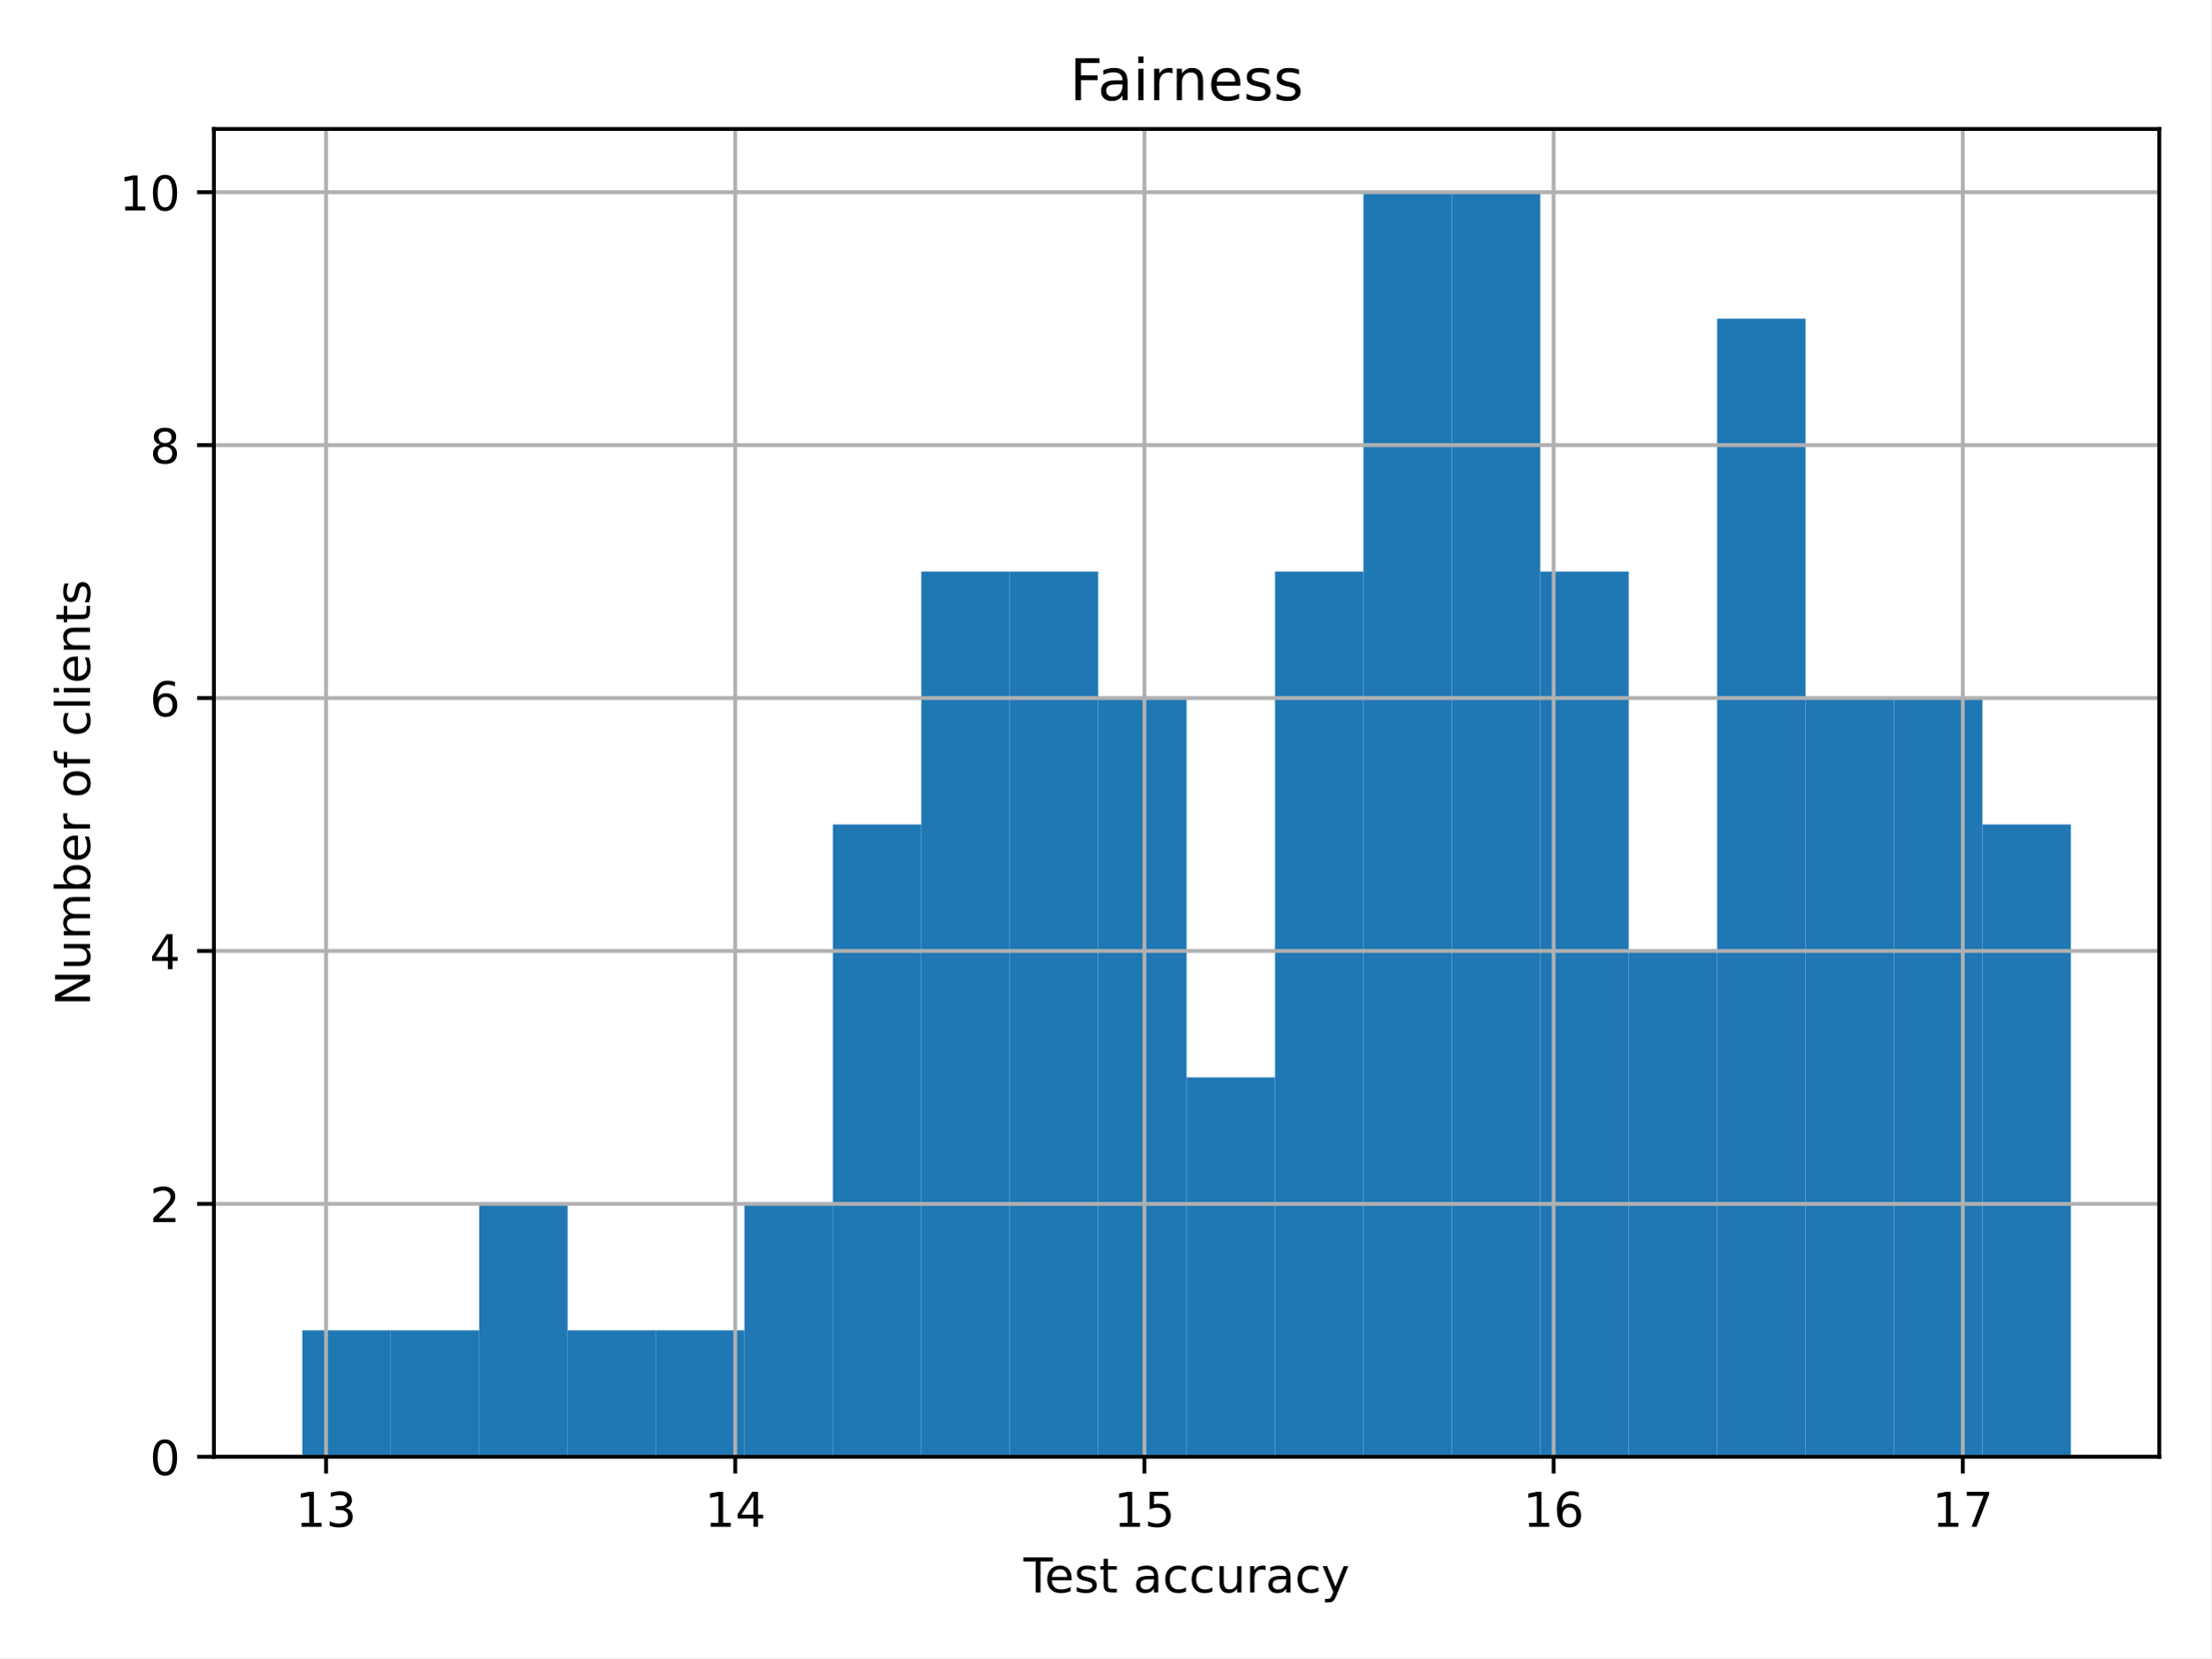
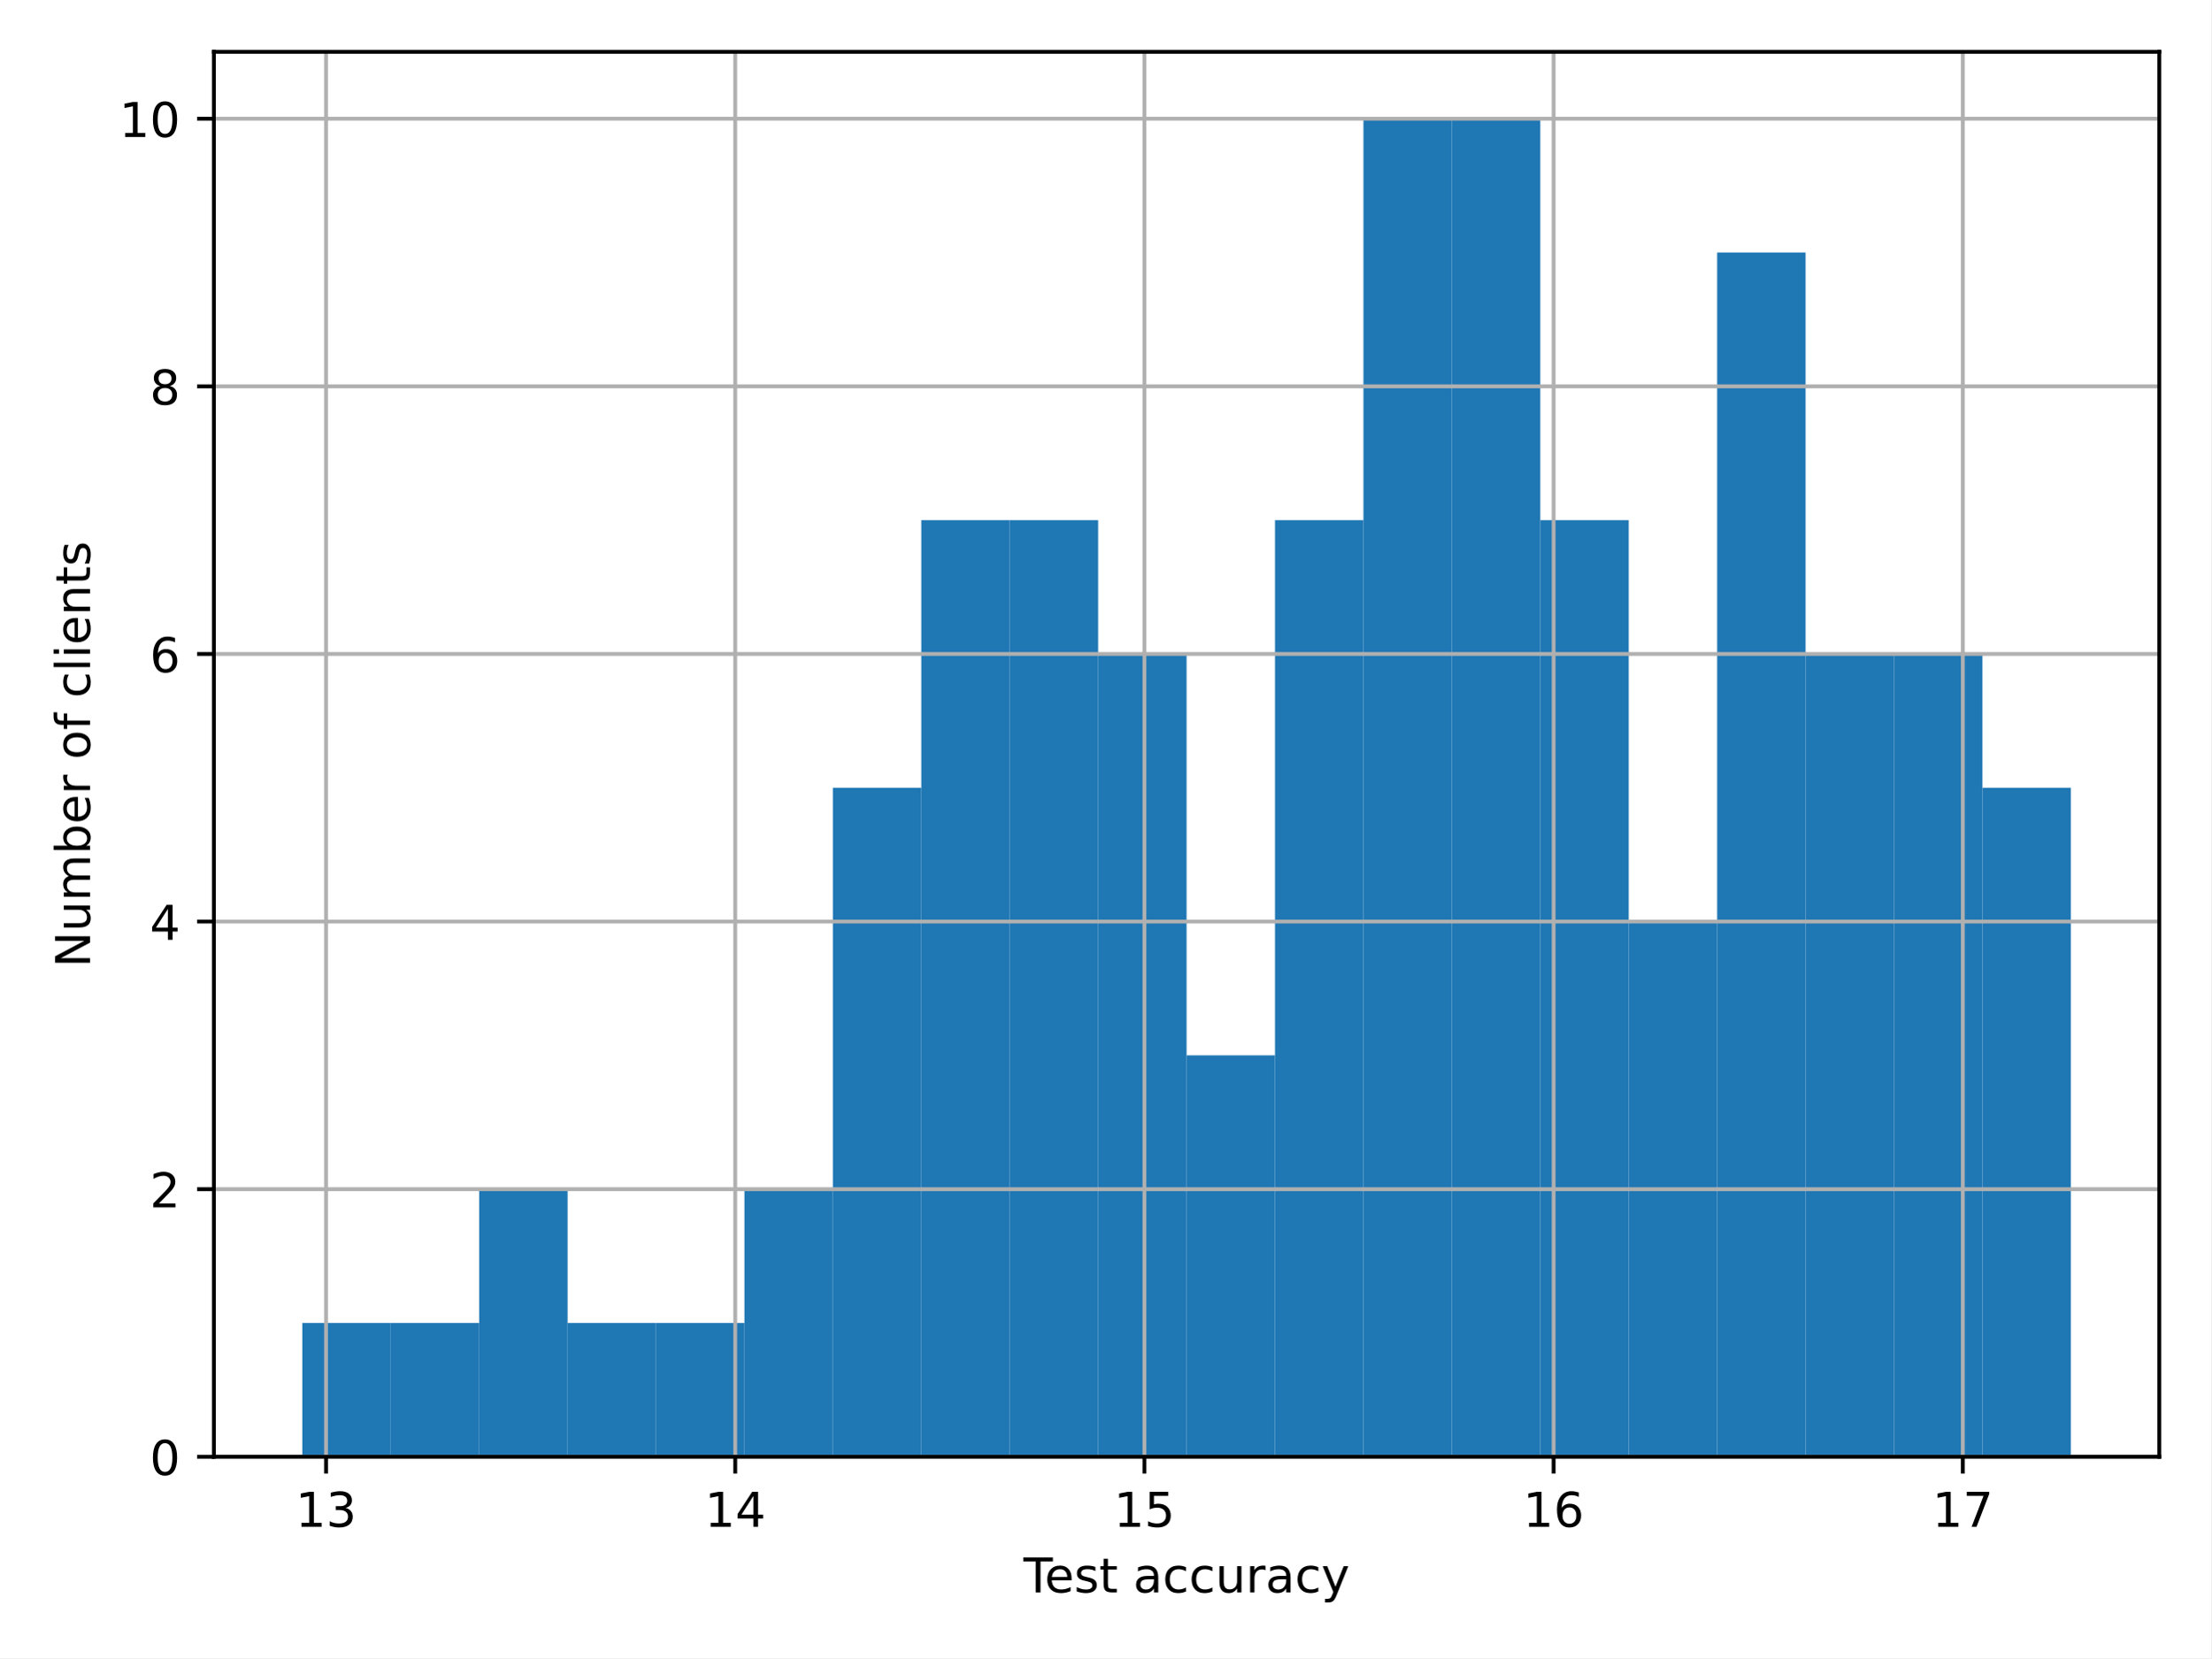
<svg xmlns="http://www.w3.org/2000/svg" xmlns:xlink="http://www.w3.org/1999/xlink" height="345.6pt" version="1.1" viewBox="0 0 460.8 345.6" width="460.8pt">
  <defs>
    <style type="text/css">*{stroke-linecap:butt;stroke-linejoin:round;}</style>
  </defs>
  <g id="figure_1">
    <g id="patch_1">
      <path d="M 0 345.6  L 460.8 345.6  L 460.8 0  L 0 0  z " style="fill:#ffffff;" />
    </g>
    <g id="axes_1">
      <g id="patch_2">
-         <path d="M 44.57 303.64  L 450 303.64  L 450 26.88  L 44.57 26.88  z " style="fill:#ffffff;" />
+         <path d="M 44.57 303.64  L 450 303.64  L 450 10.8  L 44.57 10.8  z " style="fill:#ffffff;" />
      </g>
      <g id="patch_3">
-         <path clip-path="url(#p8ea8982b81)" d="M 62.999 303.64  L 81.427 303.64  L 81.427 277.282  L 62.999 277.282  z " style="fill:#1f77b4;" />
+         <path clip-path="url(#p3310430889)" d="M 62.999 303.64  L 81.427 303.64  L 81.427 275.75  L 62.999 275.75  z " style="fill:#1f77b4;" />
      </g>
      <g id="patch_4">
-         <path clip-path="url(#p8ea8982b81)" d="M 81.427 303.64  L 99.856 303.64  L 99.856 277.282  L 81.427 277.282  z " style="fill:#1f77b4;" />
+         <path clip-path="url(#p3310430889)" d="M 81.427 303.64  L 99.856 303.64  L 99.856 275.75  L 81.427 275.75  z " style="fill:#1f77b4;" />
      </g>
      <g id="patch_5">
-         <path clip-path="url(#p8ea8982b81)" d="M 99.856 303.64  L 118.285 303.64  L 118.285 250.924  L 99.856 250.924  z " style="fill:#1f77b4;" />
+         <path clip-path="url(#p3310430889)" d="M 99.856 303.64  L 118.285 303.64  L 118.285 247.861  L 99.856 247.861  z " style="fill:#1f77b4;" />
      </g>
      <g id="patch_6">
-         <path clip-path="url(#p8ea8982b81)" d="M 118.285 303.64  L 136.713 303.64  L 136.713 277.282  L 118.285 277.282  z " style="fill:#1f77b4;" />
+         <path clip-path="url(#p3310430889)" d="M 118.285 303.64  L 136.713 303.64  L 136.713 275.75  L 118.285 275.75  z " style="fill:#1f77b4;" />
      </g>
      <g id="patch_7">
-         <path clip-path="url(#p8ea8982b81)" d="M 136.713 303.64  L 155.142 303.64  L 155.142 277.282  L 136.713 277.282  z " style="fill:#1f77b4;" />
+         <path clip-path="url(#p3310430889)" d="M 136.713 303.64  L 155.142 303.64  L 155.142 275.75  L 136.713 275.75  z " style="fill:#1f77b4;" />
      </g>
      <g id="patch_8">
-         <path clip-path="url(#p8ea8982b81)" d="M 155.142 303.64  L 173.57 303.64  L 173.57 250.924  L 155.142 250.924  z " style="fill:#1f77b4;" />
+         <path clip-path="url(#p3310430889)" d="M 155.142 303.64  L 173.57 303.64  L 173.57 247.861  L 155.142 247.861  z " style="fill:#1f77b4;" />
      </g>
      <g id="patch_9">
-         <path clip-path="url(#p8ea8982b81)" d="M 173.57 303.64  L 191.999 303.64  L 191.999 171.85  L 173.57 171.85  z " style="fill:#1f77b4;" />
+         <path clip-path="url(#p3310430889)" d="M 173.57 303.64  L 191.999 303.64  L 191.999 164.192  L 173.57 164.192  z " style="fill:#1f77b4;" />
      </g>
      <g id="patch_10">
-         <path clip-path="url(#p8ea8982b81)" d="M 191.999 303.64  L 210.428 303.64  L 210.428 119.133  L 191.999 119.133  z " style="fill:#1f77b4;" />
+         <path clip-path="url(#p3310430889)" d="M 191.999 303.64  L 210.428 303.64  L 210.428 108.413  L 191.999 108.413  z " style="fill:#1f77b4;" />
      </g>
      <g id="patch_11">
-         <path clip-path="url(#p8ea8982b81)" d="M 210.428 303.64  L 228.856 303.64  L 228.856 119.133  L 210.428 119.133  z " style="fill:#1f77b4;" />
+         <path clip-path="url(#p3310430889)" d="M 210.428 303.64  L 228.856 303.64  L 228.856 108.413  L 210.428 108.413  z " style="fill:#1f77b4;" />
      </g>
      <g id="patch_12">
-         <path clip-path="url(#p8ea8982b81)" d="M 228.856 303.64  L 247.285 303.64  L 247.285 145.491  L 228.856 145.491  z " style="fill:#1f77b4;" />
+         <path clip-path="url(#p3310430889)" d="M 228.856 303.64  L 247.285 303.64  L 247.285 136.303  L 228.856 136.303  z " style="fill:#1f77b4;" />
      </g>
      <g id="patch_13">
-         <path clip-path="url(#p8ea8982b81)" d="M 247.285 303.64  L 265.714 303.64  L 265.714 224.566  L 247.285 224.566  z " style="fill:#1f77b4;" />
+         <path clip-path="url(#p3310430889)" d="M 247.285 303.64  L 265.714 303.64  L 265.714 219.971  L 247.285 219.971  z " style="fill:#1f77b4;" />
      </g>
      <g id="patch_14">
-         <path clip-path="url(#p8ea8982b81)" d="M 265.714 303.64  L 284.142 303.64  L 284.142 119.133  L 265.714 119.133  z " style="fill:#1f77b4;" />
+         <path clip-path="url(#p3310430889)" d="M 265.714 303.64  L 284.142 303.64  L 284.142 108.413  L 265.714 108.413  z " style="fill:#1f77b4;" />
      </g>
      <g id="patch_15">
-         <path clip-path="url(#p8ea8982b81)" d="M 284.142 303.64  L 302.571 303.64  L 302.571 40.059  L 284.142 40.059  z " style="fill:#1f77b4;" />
+         <path clip-path="url(#p3310430889)" d="M 284.142 303.64  L 302.571 303.64  L 302.571 24.745  L 284.142 24.745  z " style="fill:#1f77b4;" />
      </g>
      <g id="patch_16">
-         <path clip-path="url(#p8ea8982b81)" d="M 302.571 303.64  L 321 303.64  L 321 40.059  L 302.571 40.059  z " style="fill:#1f77b4;" />
+         <path clip-path="url(#p3310430889)" d="M 302.571 303.64  L 321 303.64  L 321 24.745  L 302.571 24.745  z " style="fill:#1f77b4;" />
      </g>
      <g id="patch_17">
-         <path clip-path="url(#p8ea8982b81)" d="M 321 303.64  L 339.428 303.64  L 339.428 119.133  L 321 119.133  z " style="fill:#1f77b4;" />
+         <path clip-path="url(#p3310430889)" d="M 321 303.64  L 339.428 303.64  L 339.428 108.413  L 321 108.413  z " style="fill:#1f77b4;" />
      </g>
      <g id="patch_18">
-         <path clip-path="url(#p8ea8982b81)" d="M 339.428 303.64  L 357.857 303.64  L 357.857 198.208  L 339.428 198.208  z " style="fill:#1f77b4;" />
+         <path clip-path="url(#p3310430889)" d="M 339.428 303.64  L 357.857 303.64  L 357.857 192.082  L 339.428 192.082  z " style="fill:#1f77b4;" />
      </g>
      <g id="patch_19">
-         <path clip-path="url(#p8ea8982b81)" d="M 357.857 303.64  L 376.285 303.64  L 376.285 66.417  L 357.857 66.417  z " style="fill:#1f77b4;" />
+         <path clip-path="url(#p3310430889)" d="M 357.857 303.64  L 376.285 303.64  L 376.285 52.634  L 357.857 52.634  z " style="fill:#1f77b4;" />
      </g>
      <g id="patch_20">
-         <path clip-path="url(#p8ea8982b81)" d="M 376.285 303.64  L 394.714 303.64  L 394.714 145.491  L 376.285 145.491  z " style="fill:#1f77b4;" />
+         <path clip-path="url(#p3310430889)" d="M 376.285 303.64  L 394.714 303.64  L 394.714 136.303  L 376.285 136.303  z " style="fill:#1f77b4;" />
      </g>
      <g id="patch_21">
-         <path clip-path="url(#p8ea8982b81)" d="M 394.714 303.64  L 413.143 303.64  L 413.143 145.491  L 394.714 145.491  z " style="fill:#1f77b4;" />
+         <path clip-path="url(#p3310430889)" d="M 394.714 303.64  L 413.143 303.64  L 413.143 136.303  L 394.714 136.303  z " style="fill:#1f77b4;" />
      </g>
      <g id="patch_22">
-         <path clip-path="url(#p8ea8982b81)" d="M 413.143 303.64  L 431.571 303.64  L 431.571 171.85  L 413.143 171.85  z " style="fill:#1f77b4;" />
+         <path clip-path="url(#p3310430889)" d="M 413.143 303.64  L 431.571 303.64  L 431.571 164.192  L 413.143 164.192  z " style="fill:#1f77b4;" />
      </g>
      <g id="matplotlib.axis_1">
        <g id="xtick_1">
          <g id="line2d_1">
-             <path clip-path="url(#p8ea8982b81)" d="M 67.945 303.64  L 67.945 26.88  " style="fill:none;stroke:#b0b0b0;stroke-linecap:square;stroke-width:0.8;" />
+             <path clip-path="url(#p3310430889)" d="M 67.945 303.64  L 67.945 10.8  " style="fill:none;stroke:#b0b0b0;stroke-linecap:square;stroke-width:0.8;" />
          </g>
          <g id="line2d_2">
            <defs>
-               <path d="M 0 0  L 0 3.5  " id="m59300c0cb7" style="stroke:#000000;stroke-width:0.8;" />
+               <path d="M 0 0  L 0 3.5  " id="ma32d2f2ac0" style="stroke:#000000;stroke-width:0.8;" />
            </defs>
            <g>
-               <use style="stroke:#000000;stroke-width:0.8;" x="67.945" xlink:href="#m59300c0cb7" y="303.64" />
+               <use style="stroke:#000000;stroke-width:0.8;" x="67.945" xlink:href="#ma32d2f2ac0" y="303.64" />
            </g>
          </g>
          <g id="text_1">
            <g transform="translate(61.58228 318.2384)scale(0.1 -0.1)">
              <defs>
                <path d="M 794 531  L 1825 531  L 1825 4091  L 703 3866  L 703 4441  L 1819 4666  L 2450 4666  L 2450 531  L 3481 531  L 3481 0  L 794 0  L 794 531  z " id="DejaVuSans-31" transform="scale(0.015625)" />
                <path d="M 2597 2516  Q 3050 2419 3304 2112  Q 3559 1806 3559 1356  Q 3559 666 3084 287  Q 2609 -91 1734 -91  Q 1441 -91 1130 -33  Q 819 25 488 141  L 488 750  Q 750 597 1062 519  Q 1375 441 1716 441  Q 2309 441 2620 675  Q 2931 909 2931 1356  Q 2931 1769 2642 2001  Q 2353 2234 1838 2234  L 1294 2234  L 1294 2753  L 1863 2753  Q 2328 2753 2575 2939  Q 2822 3125 2822 3475  Q 2822 3834 2567 4026  Q 2313 4219 1838 4219  Q 1578 4219 1281 4162  Q 984 4106 628 3988  L 628 4550  Q 988 4650 1302 4700  Q 1616 4750 1894 4750  Q 2613 4750 3031 4423  Q 3450 4097 3450 3541  Q 3450 3153 3228 2886  Q 3006 2619 2597 2516  z " id="DejaVuSans-33" transform="scale(0.015625)" />
              </defs>
              <use xlink:href="#DejaVuSans-31" />
              <use x="63.623" xlink:href="#DejaVuSans-33" />
            </g>
          </g>
        </g>
        <g id="xtick_2">
          <g id="line2d_3">
-             <path clip-path="url(#p8ea8982b81)" d="M 153.223 303.64  L 153.223 26.88  " style="fill:none;stroke:#b0b0b0;stroke-linecap:square;stroke-width:0.8;" />
+             <path clip-path="url(#p3310430889)" d="M 153.223 303.64  L 153.223 10.8  " style="fill:none;stroke:#b0b0b0;stroke-linecap:square;stroke-width:0.8;" />
          </g>
          <g id="line2d_4">
            <g>
-               <use style="stroke:#000000;stroke-width:0.8;" x="153.223" xlink:href="#m59300c0cb7" y="303.64" />
+               <use style="stroke:#000000;stroke-width:0.8;" x="153.223" xlink:href="#ma32d2f2ac0" y="303.64" />
            </g>
          </g>
          <g id="text_2">
            <g transform="translate(146.8606 318.2384)scale(0.1 -0.1)">
              <defs>
                <path d="M 2419 4116  L 825 1625  L 2419 1625  L 2419 4116  z M 2253 4666  L 3047 4666  L 3047 1625  L 3713 1625  L 3713 1100  L 3047 1100  L 3047 0  L 2419 0  L 2419 1100  L 313 1100  L 313 1709  L 2253 4666  z " id="DejaVuSans-34" transform="scale(0.015625)" />
              </defs>
              <use xlink:href="#DejaVuSans-31" />
              <use x="63.623" xlink:href="#DejaVuSans-34" />
            </g>
          </g>
        </g>
        <g id="xtick_3">
          <g id="line2d_5">
-             <path clip-path="url(#p8ea8982b81)" d="M 238.501 303.64  L 238.501 26.88  " style="fill:none;stroke:#b0b0b0;stroke-linecap:square;stroke-width:0.8;" />
+             <path clip-path="url(#p3310430889)" d="M 238.501 303.64  L 238.501 10.8  " style="fill:none;stroke:#b0b0b0;stroke-linecap:square;stroke-width:0.8;" />
          </g>
          <g id="line2d_6">
            <g>
-               <use style="stroke:#000000;stroke-width:0.8;" x="238.501" xlink:href="#m59300c0cb7" y="303.64" />
+               <use style="stroke:#000000;stroke-width:0.8;" x="238.501" xlink:href="#ma32d2f2ac0" y="303.64" />
            </g>
          </g>
          <g id="text_3">
            <g transform="translate(232.1388 318.2384)scale(0.1 -0.1)">
              <defs>
                <path d="M 691 4666  L 3169 4666  L 3169 4134  L 1269 4134  L 1269 2991  Q 1406 3038 1543 3061  Q 1681 3084 1819 3084  Q 2600 3084 3056 2656  Q 3513 2228 3513 1497  Q 3513 744 3044 326  Q 2575 -91 1722 -91  Q 1428 -91 1123 -41  Q 819 9 494 109  L 494 744  Q 775 591 1075 516  Q 1375 441 1709 441  Q 2250 441 2565 725  Q 2881 1009 2881 1497  Q 2881 1984 2565 2268  Q 2250 2553 1709 2553  Q 1456 2553 1204 2497  Q 953 2441 691 2322  L 691 4666  z " id="DejaVuSans-35" transform="scale(0.015625)" />
              </defs>
              <use xlink:href="#DejaVuSans-31" />
              <use x="63.623" xlink:href="#DejaVuSans-35" />
            </g>
          </g>
        </g>
        <g id="xtick_4">
          <g id="line2d_7">
-             <path clip-path="url(#p8ea8982b81)" d="M 323.78 303.64  L 323.78 26.88  " style="fill:none;stroke:#b0b0b0;stroke-linecap:square;stroke-width:0.8;" />
+             <path clip-path="url(#p3310430889)" d="M 323.78 303.64  L 323.78 10.8  " style="fill:none;stroke:#b0b0b0;stroke-linecap:square;stroke-width:0.8;" />
          </g>
          <g id="line2d_8">
            <g>
-               <use style="stroke:#000000;stroke-width:0.8;" x="323.78" xlink:href="#m59300c0cb7" y="303.64" />
+               <use style="stroke:#000000;stroke-width:0.8;" x="323.78" xlink:href="#ma32d2f2ac0" y="303.64" />
            </g>
          </g>
          <g id="text_4">
            <g transform="translate(317.4171 318.2384)scale(0.1 -0.1)">
              <defs>
                <path d="M 2113 2584  Q 1688 2584 1439 2293  Q 1191 2003 1191 1497  Q 1191 994 1439 701  Q 1688 409 2113 409  Q 2538 409 2786 701  Q 3034 994 3034 1497  Q 3034 2003 2786 2293  Q 2538 2584 2113 2584  z M 3366 4563  L 3366 3988  Q 3128 4100 2886 4159  Q 2644 4219 2406 4219  Q 1781 4219 1451 3797  Q 1122 3375 1075 2522  Q 1259 2794 1537 2939  Q 1816 3084 2150 3084  Q 2853 3084 3261 2657  Q 3669 2231 3669 1497  Q 3669 778 3244 343  Q 2819 -91 2113 -91  Q 1303 -91 875 529  Q 447 1150 447 2328  Q 447 3434 972 4092  Q 1497 4750 2381 4750  Q 2619 4750 2861 4703  Q 3103 4656 3366 4563  z " id="DejaVuSans-36" transform="scale(0.015625)" />
              </defs>
              <use xlink:href="#DejaVuSans-31" />
              <use x="63.623" xlink:href="#DejaVuSans-36" />
            </g>
          </g>
        </g>
        <g id="xtick_5">
          <g id="line2d_9">
-             <path clip-path="url(#p8ea8982b81)" d="M 409.058 303.64  L 409.058 26.88  " style="fill:none;stroke:#b0b0b0;stroke-linecap:square;stroke-width:0.8;" />
+             <path clip-path="url(#p3310430889)" d="M 409.058 303.64  L 409.058 10.8  " style="fill:none;stroke:#b0b0b0;stroke-linecap:square;stroke-width:0.8;" />
          </g>
          <g id="line2d_10">
            <g>
-               <use style="stroke:#000000;stroke-width:0.8;" x="409.058" xlink:href="#m59300c0cb7" y="303.64" />
+               <use style="stroke:#000000;stroke-width:0.8;" x="409.058" xlink:href="#ma32d2f2ac0" y="303.64" />
            </g>
          </g>
          <g id="text_5">
            <g transform="translate(402.6954 318.2384)scale(0.1 -0.1)">
              <defs>
                <path d="M 525 4666  L 3525 4666  L 3525 4397  L 1831 0  L 1172 0  L 2766 4134  L 525 4134  L 525 4666  z " id="DejaVuSans-37" transform="scale(0.015625)" />
              </defs>
              <use xlink:href="#DejaVuSans-31" />
              <use x="63.623" xlink:href="#DejaVuSans-37" />
            </g>
          </g>
        </g>
        <g id="text_6">
          <g transform="translate(213.2912 331.9166)scale(0.1 -0.1)">
            <defs>
              <path d="M -19 4666  L 3928 4666  L 3928 4134  L 2272 4134  L 2272 0  L 1638 0  L 1638 4134  L -19 4134  L -19 4666  z " id="DejaVuSans-54" transform="scale(0.015625)" />
              <path d="M 3597 1894  L 3597 1613  L 953 1613  Q 991 1019 1311 708  Q 1631 397 2203 397  Q 2534 397 2845 478  Q 3156 559 3463 722  L 3463 178  Q 3153 47 2828 -22  Q 2503 -91 2169 -91  Q 1331 -91 842 396  Q 353 884 353 1716  Q 353 2575 817 3079  Q 1281 3584 2069 3584  Q 2775 3584 3186 3129  Q 3597 2675 3597 1894  z M 3022 2063  Q 3016 2534 2758 2815  Q 2500 3097 2075 3097  Q 1594 3097 1305 2825  Q 1016 2553 972 2059  L 3022 2063  z " id="DejaVuSans-65" transform="scale(0.015625)" />
              <path d="M 2834 3397  L 2834 2853  Q 2591 2978 2328 3040  Q 2066 3103 1784 3103  Q 1356 3103 1142 2972  Q 928 2841 928 2578  Q 928 2378 1081 2264  Q 1234 2150 1697 2047  L 1894 2003  Q 2506 1872 2764 1633  Q 3022 1394 3022 966  Q 3022 478 2636 193  Q 2250 -91 1575 -91  Q 1294 -91 989 -36  Q 684 19 347 128  L 347 722  Q 666 556 975 473  Q 1284 391 1588 391  Q 1994 391 2212 530  Q 2431 669 2431 922  Q 2431 1156 2273 1281  Q 2116 1406 1581 1522  L 1381 1569  Q 847 1681 609 1914  Q 372 2147 372 2553  Q 372 3047 722 3315  Q 1072 3584 1716 3584  Q 2034 3584 2315 3537  Q 2597 3491 2834 3397  z " id="DejaVuSans-73" transform="scale(0.015625)" />
              <path d="M 1172 4494  L 1172 3500  L 2356 3500  L 2356 3053  L 1172 3053  L 1172 1153  Q 1172 725 1289 603  Q 1406 481 1766 481  L 2356 481  L 2356 0  L 1766 0  Q 1100 0 847 248  Q 594 497 594 1153  L 594 3053  L 172 3053  L 172 3500  L 594 3500  L 594 4494  L 1172 4494  z " id="DejaVuSans-74" transform="scale(0.015625)" />
              <path id="DejaVuSans-20" transform="scale(0.015625)" />
              <path d="M 2194 1759  Q 1497 1759 1228 1600  Q 959 1441 959 1056  Q 959 750 1161 570  Q 1363 391 1709 391  Q 2188 391 2477 730  Q 2766 1069 2766 1631  L 2766 1759  L 2194 1759  z M 3341 1997  L 3341 0  L 2766 0  L 2766 531  Q 2569 213 2275 61  Q 1981 -91 1556 -91  Q 1019 -91 701 211  Q 384 513 384 1019  Q 384 1609 779 1909  Q 1175 2209 1959 2209  L 2766 2209  L 2766 2266  Q 2766 2663 2505 2880  Q 2244 3097 1772 3097  Q 1472 3097 1187 3025  Q 903 2953 641 2809  L 641 3341  Q 956 3463 1253 3523  Q 1550 3584 1831 3584  Q 2591 3584 2966 3190  Q 3341 2797 3341 1997  z " id="DejaVuSans-61" transform="scale(0.015625)" />
              <path d="M 3122 3366  L 3122 2828  Q 2878 2963 2633 3030  Q 2388 3097 2138 3097  Q 1578 3097 1268 2742  Q 959 2388 959 1747  Q 959 1106 1268 751  Q 1578 397 2138 397  Q 2388 397 2633 464  Q 2878 531 3122 666  L 3122 134  Q 2881 22 2623 -34  Q 2366 -91 2075 -91  Q 1284 -91 818 406  Q 353 903 353 1747  Q 353 2603 823 3093  Q 1294 3584 2113 3584  Q 2378 3584 2631 3529  Q 2884 3475 3122 3366  z " id="DejaVuSans-63" transform="scale(0.015625)" />
              <path d="M 544 1381  L 544 3500  L 1119 3500  L 1119 1403  Q 1119 906 1312 657  Q 1506 409 1894 409  Q 2359 409 2629 706  Q 2900 1003 2900 1516  L 2900 3500  L 3475 3500  L 3475 0  L 2900 0  L 2900 538  Q 2691 219 2414 64  Q 2138 -91 1772 -91  Q 1169 -91 856 284  Q 544 659 544 1381  z M 1991 3584  L 1991 3584  z " id="DejaVuSans-75" transform="scale(0.015625)" />
              <path d="M 2631 2963  Q 2534 3019 2420 3045  Q 2306 3072 2169 3072  Q 1681 3072 1420 2755  Q 1159 2438 1159 1844  L 1159 0  L 581 0  L 581 3500  L 1159 3500  L 1159 2956  Q 1341 3275 1631 3429  Q 1922 3584 2338 3584  Q 2397 3584 2469 3576  Q 2541 3569 2628 3553  L 2631 2963  z " id="DejaVuSans-72" transform="scale(0.015625)" />
              <path d="M 2059 -325  Q 1816 -950 1584 -1140  Q 1353 -1331 966 -1331  L 506 -1331  L 506 -850  L 844 -850  Q 1081 -850 1212 -737  Q 1344 -625 1503 -206  L 1606 56  L 191 3500  L 800 3500  L 1894 763  L 2988 3500  L 3597 3500  L 2059 -325  z " id="DejaVuSans-79" transform="scale(0.015625)" />
            </defs>
            <use xlink:href="#DejaVuSans-54" />
            <use x="44.084" xlink:href="#DejaVuSans-65" />
            <use x="105.607" xlink:href="#DejaVuSans-73" />
            <use x="157.707" xlink:href="#DejaVuSans-74" />
            <use x="196.916" xlink:href="#DejaVuSans-20" />
            <use x="228.703" xlink:href="#DejaVuSans-61" />
            <use x="289.982" xlink:href="#DejaVuSans-63" />
            <use x="344.963" xlink:href="#DejaVuSans-63" />
            <use x="399.943" xlink:href="#DejaVuSans-75" />
            <use x="463.322" xlink:href="#DejaVuSans-72" />
            <use x="504.436" xlink:href="#DejaVuSans-61" />
            <use x="565.715" xlink:href="#DejaVuSans-63" />
            <use x="620.695" xlink:href="#DejaVuSans-79" />
          </g>
        </g>
      </g>
      <g id="matplotlib.axis_2">
        <g id="ytick_1">
          <g id="line2d_11">
-             <path clip-path="url(#p8ea8982b81)" d="M 44.57 303.64  L 450 303.64  " style="fill:none;stroke:#b0b0b0;stroke-linecap:square;stroke-width:0.8;" />
+             <path clip-path="url(#p3310430889)" d="M 44.57 303.64  L 450 303.64  " style="fill:none;stroke:#b0b0b0;stroke-linecap:square;stroke-width:0.8;" />
          </g>
          <g id="line2d_12">
            <defs>
-               <path d="M 0 0  L -3.5 0  " id="mf38917f88b" style="stroke:#000000;stroke-width:0.8;" />
+               <path d="M 0 0  L -3.5 0  " id="m293e8cdfd5" style="stroke:#000000;stroke-width:0.8;" />
            </defs>
            <g>
-               <use style="stroke:#000000;stroke-width:0.8;" x="44.57" xlink:href="#mf38917f88b" y="303.64" />
+               <use style="stroke:#000000;stroke-width:0.8;" x="44.57" xlink:href="#m293e8cdfd5" y="303.64" />
            </g>
          </g>
          <g id="text_7">
            <g transform="translate(31.2075 307.4392)scale(0.1 -0.1)">
              <defs>
                <path d="M 2034 4250  Q 1547 4250 1301 3770  Q 1056 3291 1056 2328  Q 1056 1369 1301 889  Q 1547 409 2034 409  Q 2525 409 2770 889  Q 3016 1369 3016 2328  Q 3016 3291 2770 3770  Q 2525 4250 2034 4250  z M 2034 4750  Q 2819 4750 3233 4129  Q 3647 3509 3647 2328  Q 3647 1150 3233 529  Q 2819 -91 2034 -91  Q 1250 -91 836 529  Q 422 1150 422 2328  Q 422 3509 836 4129  Q 1250 4750 2034 4750  z " id="DejaVuSans-30" transform="scale(0.015625)" />
              </defs>
              <use xlink:href="#DejaVuSans-30" />
            </g>
          </g>
        </g>
        <g id="ytick_2">
          <g id="line2d_13">
-             <path clip-path="url(#p8ea8982b81)" d="M 44.57 250.924  L 450 250.924  " style="fill:none;stroke:#b0b0b0;stroke-linecap:square;stroke-width:0.8;" />
+             <path clip-path="url(#p3310430889)" d="M 44.57 247.861  L 450 247.861  " style="fill:none;stroke:#b0b0b0;stroke-linecap:square;stroke-width:0.8;" />
          </g>
          <g id="line2d_14">
            <g>
-               <use style="stroke:#000000;stroke-width:0.8;" x="44.57" xlink:href="#mf38917f88b" y="250.924" />
+               <use style="stroke:#000000;stroke-width:0.8;" x="44.57" xlink:href="#m293e8cdfd5" y="247.861" />
            </g>
          </g>
          <g id="text_8">
-             <g transform="translate(31.2075 254.723)scale(0.1 -0.1)">
+             <g transform="translate(31.2075 251.6602)scale(0.1 -0.1)">
              <defs>
                <path d="M 1228 531  L 3431 531  L 3431 0  L 469 0  L 469 531  Q 828 903 1448 1529  Q 2069 2156 2228 2338  Q 2531 2678 2651 2914  Q 2772 3150 2772 3378  Q 2772 3750 2511 3984  Q 2250 4219 1831 4219  Q 1534 4219 1204 4116  Q 875 4013 500 3803  L 500 4441  Q 881 4594 1212 4672  Q 1544 4750 1819 4750  Q 2544 4750 2975 4387  Q 3406 4025 3406 3419  Q 3406 3131 3298 2873  Q 3191 2616 2906 2266  Q 2828 2175 2409 1742  Q 1991 1309 1228 531  z " id="DejaVuSans-32" transform="scale(0.015625)" />
              </defs>
              <use xlink:href="#DejaVuSans-32" />
            </g>
          </g>
        </g>
        <g id="ytick_3">
          <g id="line2d_15">
-             <path clip-path="url(#p8ea8982b81)" d="M 44.57 198.208  L 450 198.208  " style="fill:none;stroke:#b0b0b0;stroke-linecap:square;stroke-width:0.8;" />
+             <path clip-path="url(#p3310430889)" d="M 44.57 192.082  L 450 192.082  " style="fill:none;stroke:#b0b0b0;stroke-linecap:square;stroke-width:0.8;" />
          </g>
          <g id="line2d_16">
            <g>
-               <use style="stroke:#000000;stroke-width:0.8;" x="44.57" xlink:href="#mf38917f88b" y="198.208" />
+               <use style="stroke:#000000;stroke-width:0.8;" x="44.57" xlink:href="#m293e8cdfd5" y="192.082" />
            </g>
          </g>
          <g id="text_9">
-             <g transform="translate(31.2075 202.0068)scale(0.1 -0.1)">
+             <g transform="translate(31.2075 195.8811)scale(0.1 -0.1)">
              <use xlink:href="#DejaVuSans-34" />
            </g>
          </g>
        </g>
        <g id="ytick_4">
          <g id="line2d_17">
-             <path clip-path="url(#p8ea8982b81)" d="M 44.57 145.491  L 450 145.491  " style="fill:none;stroke:#b0b0b0;stroke-linecap:square;stroke-width:0.8;" />
+             <path clip-path="url(#p3310430889)" d="M 44.57 136.303  L 450 136.303  " style="fill:none;stroke:#b0b0b0;stroke-linecap:square;stroke-width:0.8;" />
          </g>
          <g id="line2d_18">
            <g>
-               <use style="stroke:#000000;stroke-width:0.8;" x="44.57" xlink:href="#mf38917f88b" y="145.491" />
+               <use style="stroke:#000000;stroke-width:0.8;" x="44.57" xlink:href="#m293e8cdfd5" y="136.303" />
            </g>
          </g>
          <g id="text_10">
-             <g transform="translate(31.2075 149.2906)scale(0.1 -0.1)">
+             <g transform="translate(31.2075 140.1021)scale(0.1 -0.1)">
              <use xlink:href="#DejaVuSans-36" />
            </g>
          </g>
        </g>
        <g id="ytick_5">
          <g id="line2d_19">
-             <path clip-path="url(#p8ea8982b81)" d="M 44.57 92.775  L 450 92.775  " style="fill:none;stroke:#b0b0b0;stroke-linecap:square;stroke-width:0.8;" />
+             <path clip-path="url(#p3310430889)" d="M 44.57 80.524  L 450 80.524  " style="fill:none;stroke:#b0b0b0;stroke-linecap:square;stroke-width:0.8;" />
          </g>
          <g id="line2d_20">
            <g>
-               <use style="stroke:#000000;stroke-width:0.8;" x="44.57" xlink:href="#mf38917f88b" y="92.775" />
+               <use style="stroke:#000000;stroke-width:0.8;" x="44.57" xlink:href="#m293e8cdfd5" y="80.524" />
            </g>
          </g>
          <g id="text_11">
-             <g transform="translate(31.2075 96.57446)scale(0.1 -0.1)">
+             <g transform="translate(31.2075 84.32303)scale(0.1 -0.1)">
              <defs>
                <path d="M 2034 2216  Q 1584 2216 1326 1975  Q 1069 1734 1069 1313  Q 1069 891 1326 650  Q 1584 409 2034 409  Q 2484 409 2743 651  Q 3003 894 3003 1313  Q 3003 1734 2745 1975  Q 2488 2216 2034 2216  z M 1403 2484  Q 997 2584 770 2862  Q 544 3141 544 3541  Q 544 4100 942 4425  Q 1341 4750 2034 4750  Q 2731 4750 3128 4425  Q 3525 4100 3525 3541  Q 3525 3141 3298 2862  Q 3072 2584 2669 2484  Q 3125 2378 3379 2068  Q 3634 1759 3634 1313  Q 3634 634 3220 271  Q 2806 -91 2034 -91  Q 1263 -91 848 271  Q 434 634 434 1313  Q 434 1759 690 2068  Q 947 2378 1403 2484  z M 1172 3481  Q 1172 3119 1398 2916  Q 1625 2713 2034 2713  Q 2441 2713 2670 2916  Q 2900 3119 2900 3481  Q 2900 3844 2670 4047  Q 2441 4250 2034 4250  Q 1625 4250 1398 4047  Q 1172 3844 1172 3481  z " id="DejaVuSans-38" transform="scale(0.015625)" />
              </defs>
              <use xlink:href="#DejaVuSans-38" />
            </g>
          </g>
        </g>
        <g id="ytick_6">
          <g id="line2d_21">
-             <path clip-path="url(#p8ea8982b81)" d="M 44.57 40.059  L 450 40.059  " style="fill:none;stroke:#b0b0b0;stroke-linecap:square;stroke-width:0.8;" />
+             <path clip-path="url(#p3310430889)" d="M 44.57 24.745  L 450 24.745  " style="fill:none;stroke:#b0b0b0;stroke-linecap:square;stroke-width:0.8;" />
          </g>
          <g id="line2d_22">
            <g>
-               <use style="stroke:#000000;stroke-width:0.8;" x="44.57" xlink:href="#mf38917f88b" y="40.059" />
+               <use style="stroke:#000000;stroke-width:0.8;" x="44.57" xlink:href="#m293e8cdfd5" y="24.745" />
            </g>
          </g>
          <g id="text_12">
-             <g transform="translate(24.845 43.85827)scale(0.1 -0.1)">
+             <g transform="translate(24.845 28.54398)scale(0.1 -0.1)">
              <use xlink:href="#DejaVuSans-31" />
              <use x="63.623" xlink:href="#DejaVuSans-30" />
            </g>
          </g>
        </g>
        <g id="text_13">
-           <g transform="translate(18.76531 209.6811)rotate(-90)scale(0.1 -0.1)">
+           <g transform="translate(18.76531 201.6411)rotate(-90)scale(0.1 -0.1)">
            <defs>
              <path d="M 628 4666  L 1478 4666  L 3547 763  L 3547 4666  L 4159 4666  L 4159 0  L 3309 0  L 1241 3903  L 1241 0  L 628 0  L 628 4666  z " id="DejaVuSans-4e" transform="scale(0.015625)" />
              <path d="M 3328 2828  Q 3544 3216 3844 3400  Q 4144 3584 4550 3584  Q 5097 3584 5394 3201  Q 5691 2819 5691 2113  L 5691 0  L 5113 0  L 5113 2094  Q 5113 2597 4934 2840  Q 4756 3084 4391 3084  Q 3944 3084 3684 2787  Q 3425 2491 3425 1978  L 3425 0  L 2847 0  L 2847 2094  Q 2847 2600 2669 2842  Q 2491 3084 2119 3084  Q 1678 3084 1418 2786  Q 1159 2488 1159 1978  L 1159 0  L 581 0  L 581 3500  L 1159 3500  L 1159 2956  Q 1356 3278 1631 3431  Q 1906 3584 2284 3584  Q 2666 3584 2933 3390  Q 3200 3197 3328 2828  z " id="DejaVuSans-6d" transform="scale(0.015625)" />
              <path d="M 3116 1747  Q 3116 2381 2855 2742  Q 2594 3103 2138 3103  Q 1681 3103 1420 2742  Q 1159 2381 1159 1747  Q 1159 1113 1420 752  Q 1681 391 2138 391  Q 2594 391 2855 752  Q 3116 1113 3116 1747  z M 1159 2969  Q 1341 3281 1617 3432  Q 1894 3584 2278 3584  Q 2916 3584 3314 3078  Q 3713 2572 3713 1747  Q 3713 922 3314 415  Q 2916 -91 2278 -91  Q 1894 -91 1617 61  Q 1341 213 1159 525  L 1159 0  L 581 0  L 581 4863  L 1159 4863  L 1159 2969  z " id="DejaVuSans-62" transform="scale(0.015625)" />
              <path d="M 1959 3097  Q 1497 3097 1228 2736  Q 959 2375 959 1747  Q 959 1119 1226 758  Q 1494 397 1959 397  Q 2419 397 2687 759  Q 2956 1122 2956 1747  Q 2956 2369 2687 2733  Q 2419 3097 1959 3097  z M 1959 3584  Q 2709 3584 3137 3096  Q 3566 2609 3566 1747  Q 3566 888 3137 398  Q 2709 -91 1959 -91  Q 1206 -91 779 398  Q 353 888 353 1747  Q 353 2609 779 3096  Q 1206 3584 1959 3584  z " id="DejaVuSans-6f" transform="scale(0.015625)" />
              <path d="M 2375 4863  L 2375 4384  L 1825 4384  Q 1516 4384 1395 4259  Q 1275 4134 1275 3809  L 1275 3500  L 2222 3500  L 2222 3053  L 1275 3053  L 1275 0  L 697 0  L 697 3053  L 147 3053  L 147 3500  L 697 3500  L 697 3744  Q 697 4328 969 4595  Q 1241 4863 1831 4863  L 2375 4863  z " id="DejaVuSans-66" transform="scale(0.015625)" />
              <path d="M 603 4863  L 1178 4863  L 1178 0  L 603 0  L 603 4863  z " id="DejaVuSans-6c" transform="scale(0.015625)" />
              <path d="M 603 3500  L 1178 3500  L 1178 0  L 603 0  L 603 3500  z M 603 4863  L 1178 4863  L 1178 4134  L 603 4134  L 603 4863  z " id="DejaVuSans-69" transform="scale(0.015625)" />
              <path d="M 3513 2113  L 3513 0  L 2938 0  L 2938 2094  Q 2938 2591 2744 2837  Q 2550 3084 2163 3084  Q 1697 3084 1428 2787  Q 1159 2491 1159 1978  L 1159 0  L 581 0  L 581 3500  L 1159 3500  L 1159 2956  Q 1366 3272 1645 3428  Q 1925 3584 2291 3584  Q 2894 3584 3203 3211  Q 3513 2838 3513 2113  z " id="DejaVuSans-6e" transform="scale(0.015625)" />
            </defs>
            <use xlink:href="#DejaVuSans-4e" />
            <use x="74.805" xlink:href="#DejaVuSans-75" />
            <use x="138.184" xlink:href="#DejaVuSans-6d" />
            <use x="235.596" xlink:href="#DejaVuSans-62" />
            <use x="299.072" xlink:href="#DejaVuSans-65" />
            <use x="360.596" xlink:href="#DejaVuSans-72" />
            <use x="401.709" xlink:href="#DejaVuSans-20" />
            <use x="433.496" xlink:href="#DejaVuSans-6f" />
            <use x="494.678" xlink:href="#DejaVuSans-66" />
            <use x="529.883" xlink:href="#DejaVuSans-20" />
            <use x="561.67" xlink:href="#DejaVuSans-63" />
            <use x="616.65" xlink:href="#DejaVuSans-6c" />
            <use x="644.434" xlink:href="#DejaVuSans-69" />
            <use x="672.217" xlink:href="#DejaVuSans-65" />
            <use x="733.74" xlink:href="#DejaVuSans-6e" />
            <use x="797.119" xlink:href="#DejaVuSans-74" />
            <use x="836.328" xlink:href="#DejaVuSans-73" />
          </g>
        </g>
      </g>
      <g id="patch_23">
-         <path d="M 44.57 303.64  L 44.57 26.88  " style="fill:none;stroke:#000000;stroke-linecap:square;stroke-linejoin:miter;stroke-width:0.8;" />
+         <path d="M 44.57 303.64  L 44.57 10.8  " style="fill:none;stroke:#000000;stroke-linecap:square;stroke-linejoin:miter;stroke-width:0.8;" />
      </g>
      <g id="patch_24">
-         <path d="M 450 303.64  L 450 26.88  " style="fill:none;stroke:#000000;stroke-linecap:square;stroke-linejoin:miter;stroke-width:0.8;" />
+         <path d="M 450 303.64  L 450 10.8  " style="fill:none;stroke:#000000;stroke-linecap:square;stroke-linejoin:miter;stroke-width:0.8;" />
      </g>
      <g id="patch_25">
        <path d="M 44.57 303.64  L 450 303.64  " style="fill:none;stroke:#000000;stroke-linecap:square;stroke-linejoin:miter;stroke-width:0.8;" />
      </g>
      <g id="patch_26">
-         <path d="M 44.57 26.88  L 450 26.88  " style="fill:none;stroke:#000000;stroke-linecap:square;stroke-linejoin:miter;stroke-width:0.8;" />
-       </g>
-       <g id="text_14">
-         <g transform="translate(222.9306 20.88)scale(0.12 -0.12)">
-           <defs>
-             <path d="M 628 4666  L 3309 4666  L 3309 4134  L 1259 4134  L 1259 2759  L 3109 2759  L 3109 2228  L 1259 2228  L 1259 0  L 628 0  L 628 4666  z " id="DejaVuSans-46" transform="scale(0.015625)" />
-           </defs>
-           <use xlink:href="#DejaVuSans-46" />
-           <use x="48.395" xlink:href="#DejaVuSans-61" />
-           <use x="109.674" xlink:href="#DejaVuSans-69" />
-           <use x="137.457" xlink:href="#DejaVuSans-72" />
-           <use x="176.82" xlink:href="#DejaVuSans-6e" />
-           <use x="240.199" xlink:href="#DejaVuSans-65" />
-           <use x="301.723" xlink:href="#DejaVuSans-73" />
-           <use x="353.822" xlink:href="#DejaVuSans-73" />
-         </g>
+         <path d="M 44.57 10.8  L 450 10.8  " style="fill:none;stroke:#000000;stroke-linecap:square;stroke-linejoin:miter;stroke-width:0.8;" />
      </g>
    </g>
  </g>
  <defs>
-     <clipPath id="p8ea8982b81">
-       <rect height="276.76" width="405.43" x="44.57" y="26.88" />
+     <clipPath id="p3310430889">
+       <rect height="292.84" width="405.43" x="44.57" y="10.8" />
    </clipPath>
  </defs>
</svg>
